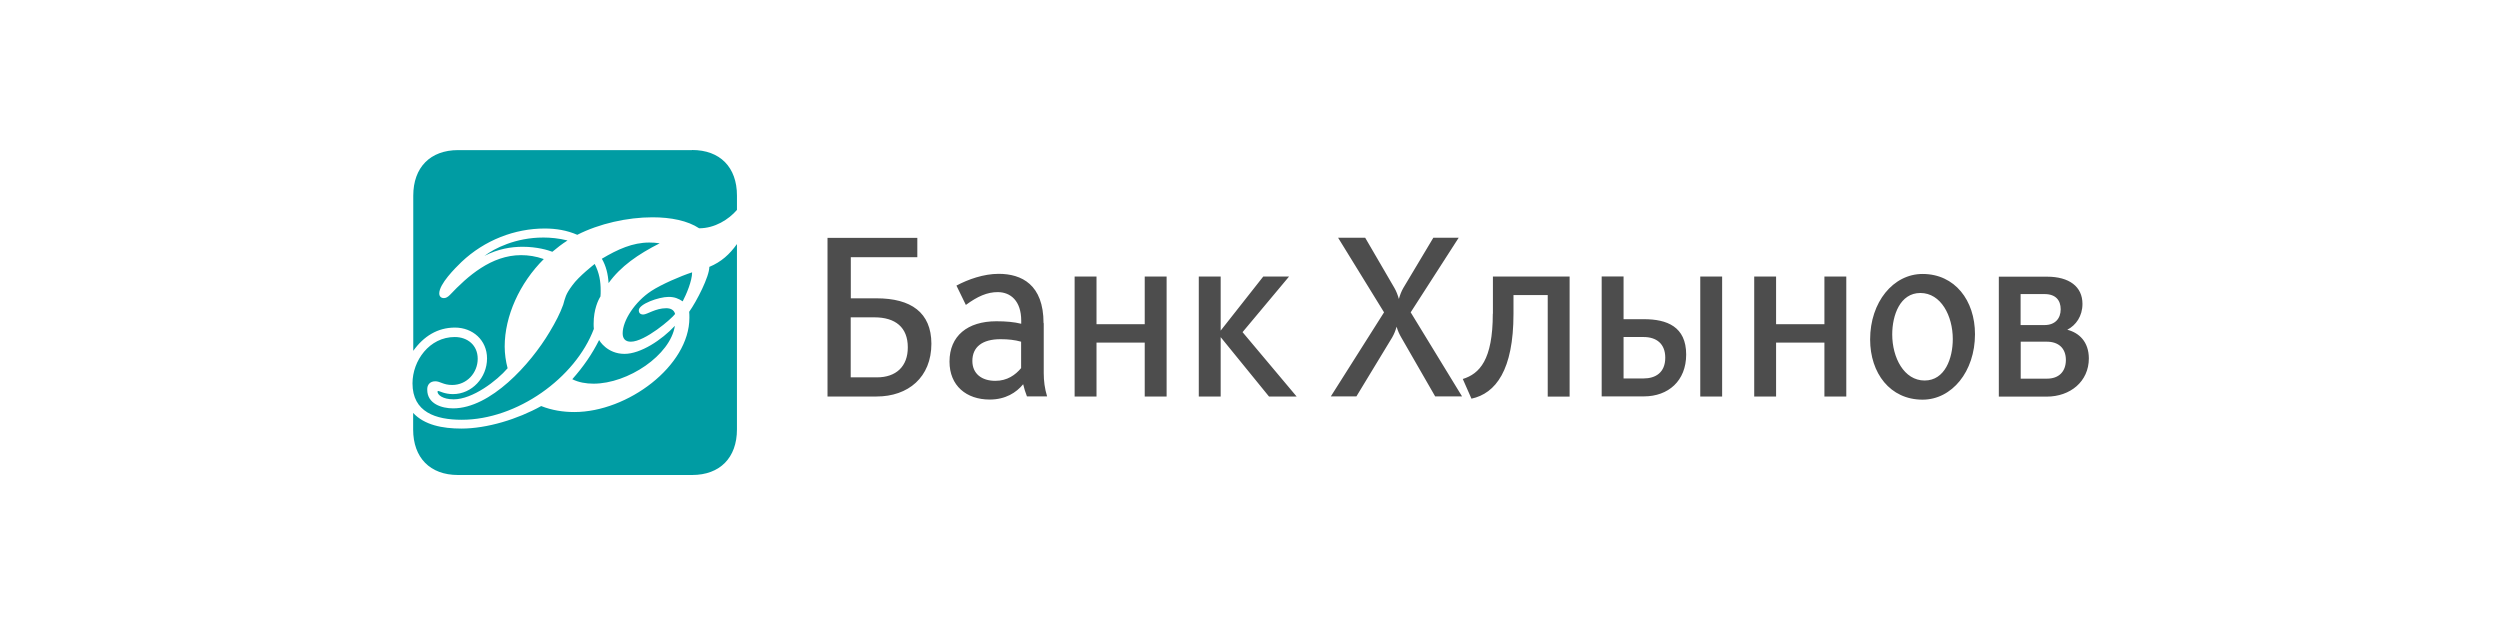
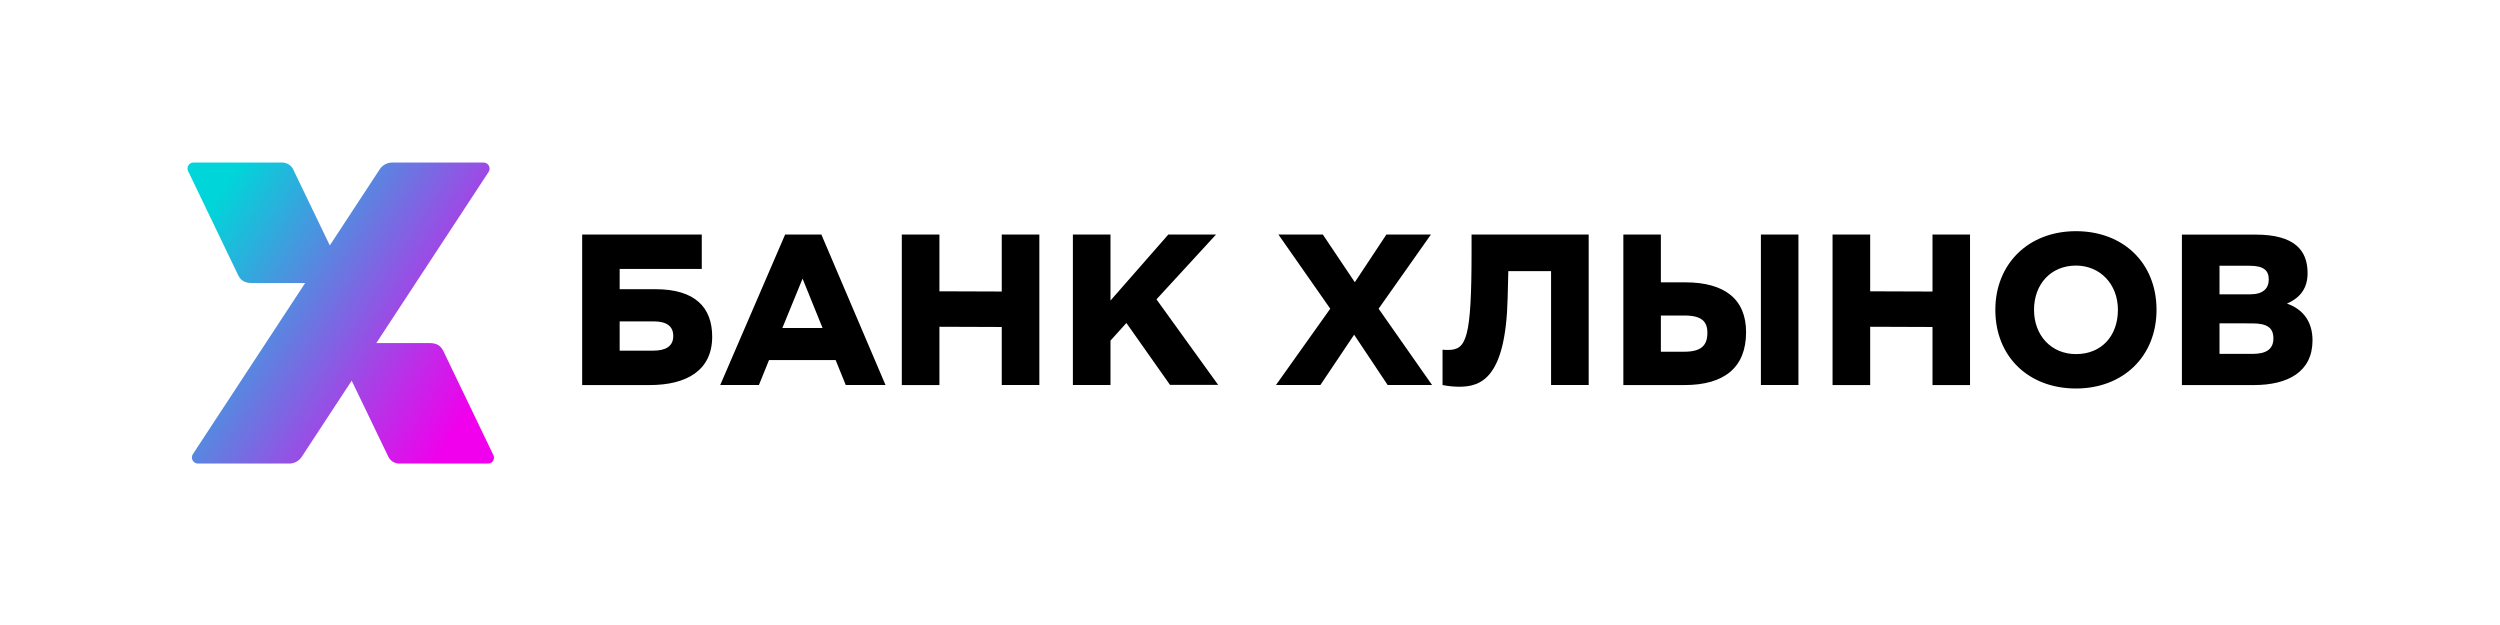
<svg xmlns="http://www.w3.org/2000/svg" viewBox="0 0 200 50">
-   <path fill="#4D4D4D" d="M116.694 19.02h-2.028l-2.401 4.019c-.147.252-.268.566-.355.879-.087-.313-.208-.626-.355-.879l-2.34-4.019h-2.167l3.675 5.967-4.256 6.724h2.046l2.86-4.715c.147-.252.268-.548.355-.861.087.313.225.609.373.861l2.712 4.715h2.15l-4.108-6.724 3.839-5.967zm-25.116 6.915h-3.857v-3.81h-1.751v9.595h1.751v-4.314h3.857v4.314h1.751v-9.595h-1.751v3.81zm-9.889 3.514c-.459.548-1.109 1.018-2.063 1.018-1.083 0-1.837-.565-1.837-1.592 0-1.113.789-1.74 2.253-1.74.624 0 1.153.061 1.647.2v2.114zm1.794-3.601c0-3.079-1.751-3.941-3.588-3.941-1.213 0-2.444.444-3.38.94l.754 1.548c.936-.687 1.707-1.026 2.548-1.026 1.023 0 1.881.696 1.881 2.288v.244c-.555-.139-1.205-.2-1.985-.2-2.314 0-3.753 1.174-3.753 3.227 0 1.931 1.352 3.036 3.215 3.036 1.265 0 2.132-.557 2.678-1.226.078.322.173.652.303.974h1.612c-.191-.626-.269-1.235-.269-1.861v-4.001h-.017zm35.941-.748c0 3.706-1.066 4.802-2.401 5.219l.694 1.575c1.941-.418 3.362-2.288 3.362-6.785V23.604h2.739v8.124h1.751v-9.603h-6.136v2.975h-.009zm-16.302-2.975h-2.063l-3.405 4.323v-4.323h-1.751v9.595h1.751v-4.749l3.865 4.749h2.21l-4.325-5.149 3.718-4.445zm50.847 8.316c-1.646 0-2.591-1.827-2.591-3.688 0-1.531.624-3.314 2.253-3.314 1.647 0 2.592 1.827 2.592 3.688 0 1.531-.624 3.314-2.254 3.314zm-.164-8.524c-2.34 0-4.195 2.244-4.195 5.237 0 2.705 1.603 4.819 4.195 4.819 2.34 0 4.194-2.244 4.194-5.237 0-2.705-1.612-4.819-4.194-4.819zm-22.317 8.359h-1.603v-3.314h1.603c1.04 0 1.733.548 1.733 1.653 0 1.2-.788 1.661-1.733 1.661zm.026-4.741h-1.629v-3.419h-1.751v9.595h3.38c1.941 0 3.38-1.235 3.38-3.349 0-2.235-1.543-2.827-3.38-2.827zm32.249 4.758h-2.106v-2.958h2.088c.919 0 1.526.504 1.526 1.47-.009.939-.572 1.487-1.508 1.487zm-2.115-6.767h1.915c.902 0 1.292.504 1.292 1.218 0 .731-.442 1.261-1.292 1.261h-1.915v-2.479zm3.735 2.853c.694-.357 1.214-1.087 1.214-2.07 0-1.383-1.066-2.175-2.834-2.175h-3.857v9.595h3.839c1.855 0 3.363-1.192 3.363-3.062-.009-1.331-.78-2.044-1.725-2.288zm-29.362 5.341h1.75v-9.595h-1.75v9.595zm9.932-5.785h-3.866v-3.81h-1.75v9.595h1.75v-4.314h3.866v4.314h1.75v-9.595h-1.75v3.81zm-75.79 4.254h-2.106v-4.802h1.898c1.673 0 2.669.8 2.669 2.392.009 1.548-.953 2.409-2.461 2.409zm-.035-6.324h-2.063v-3.288h5.321v-1.548h-7.185v12.691h3.926c2.522 0 4.385-1.531 4.385-4.227-.009-2.497-1.638-3.627-4.385-3.627z" />
-   <path fill="#009CA3" d="M53.488 23.752c.477 0 .789.131 1.127.357.295-.565.754-1.635.754-2.322-.919.296-2.461.966-3.259 1.487-1.317.861-2.297 2.366-2.297 3.392 0 .418.208.67.65.67 1.144 0 3.276-1.844 3.545-2.218-.087-.339-.373-.461-.711-.461-.858 0-1.525.504-1.837.504-.234 0-.355-.122-.355-.339 0-.496 1.595-1.07 2.383-1.07zm-5.339-3.053c1.274-.757 2.461-1.296 3.796-1.296.269 0 .546.017.832.061-1.733.878-3.129 1.844-4.091 3.184-.043-.731-.208-1.383-.537-1.948zm-4.697-1.696c-2.21 0-3.926.879-4.697 1.47 1.083-.565 2.149-.731 3.051-.731 1.17 0 2.045.27 2.383.4.373-.313.771-.626 1.213-.905-.702-.174-1.352-.235-1.95-.235zm2.331 11.334c.875-.983 1.586-2.009 2.149-3.14.017.061.65 1.113 2.028 1.113 1.291 0 2.981-1.113 4.03-2.244-.355 2.349-3.753 4.628-6.509 4.628-.607 0-1.196-.104-1.699-.357zm-10.972.165c.416 0 .65.296 1.361.296 1.187 0 2.045-.983 2.045-2.096 0-1.087-.815-1.74-1.837-1.74-2.028 0-3.38 1.888-3.38 3.706 0 2.305 1.855 2.914 3.943 2.914 4.403 0 9.083-3.332 10.565-7.272-.017-.148-.017-.296-.017-.417 0-1.148.373-1.905.546-2.175.017-.165.017-.313.017-.461 0-.757-.104-1.4-.477-2.14 0 0-1.274.983-1.794 1.714-.546.731-.563.983-.728 1.548-.251.696-.607 1.383-1.083 2.175-1.543 2.601-4.741 6.115-7.722 6.115-.901 0-2.071-.357-2.071-1.487-.017-.409.234-.678.633-.678zm21.935-9.151c.962-.4 1.629-1.009 2.21-1.827v14.831c0 2.262-1.361 3.645-3.588 3.645H36.64c-2.236 0-3.588-1.383-3.588-3.645v-1.322c.893.966 2.34 1.253 3.857 1.253 2.063 0 4.507-.757 6.387-1.801.858.339 1.751.478 2.652.478 4.255 0 9.204-3.688 9.204-7.542 0-.165 0-.313-.017-.478.607-.853 1.612-2.818 1.612-3.592zM55.369 12c2.236 0 3.588 1.383 3.588 3.645v1.148c-.667.774-1.777 1.47-3.025 1.47-.919-.609-2.253-.879-3.735-.879-2.002 0-4.255.504-6.015 1.401-.815-.357-1.69-.504-2.609-.504-2.383 0-4.801.922-6.656 2.679-.52.504-1.777 1.757-1.777 2.514 0 .209.121.374.373.374.165 0 .312-.087.477-.252 1.421-1.505 3.319-3.184 5.694-3.184.581 0 1.187.087 1.82.313-1.941 1.931-3.129 4.567-3.129 6.994 0 .583.087 1.192.234 1.74-.858 1-2.799 2.488-4.316 2.488-.901 0-1.291-.374-1.291-.609 0-.043.017-.061.061-.061.087 0 .503.252 1.17.252 1.525 0 2.73-1.322 2.73-2.853 0-1.47-1.153-2.47-2.565-2.47-1.395 0-2.505.696-3.337 1.861V15.653c0-2.262 1.361-3.645 3.588-3.645h18.72V12z" />
+   <path fill="#000" d="M56.15 18.765h-9.577V30.805h5.398c2.975 0 5.004-1.184 5.004-3.869 0-2.339-1.36-3.8-4.54-3.8h-2.862v-1.621h6.569v-2.752h.008Zm-3.853 6.946c.999 0 1.565.361 1.565 1.171 0 .859-.671 1.169-1.579 1.169H49.573v-2.339h2.724Zm15.364 5.09h3.18l-5.132-12.04h-2.898L57.618 30.801h3.095l.809-1.996h5.329l.809 1.996Zm-3.456-8.511 1.599 3.948h-3.215l1.617-3.948Zm15.935 8.511h3.008V18.761h-3.008v4.561l-4.986-.018v-4.54h-3.01V30.805h3.01v-4.664l4.986.018v4.643Zm8.699-12.04h-3.008V30.801h3.008v-3.553l1.273-1.409 3.49 4.952h3.851l-4.935-6.843 4.763-5.183h-3.817l-4.625 5.278V18.761Zm25.627 0h-3.553l-2.527 3.817-2.558-3.813h-3.553l4.145 5.931-4.342 6.105h3.553l2.7-4.025 2.683 4.025h3.552l-4.277-6.105 4.177-5.921v-.014Zm9.62 12.04h3.008V18.761h-9.369v1.358c0 6.979-.413 7.876-1.876 7.876-.148.003-.297-.003-.446-.018v2.825c.442.089.89.135 1.341.136 1.754 0 3.716-.705 3.868-7.106l.052-2.144h3.422v9.113Zm16.778 0h3.01V18.761h-3.002V30.801h-.008Zm-6.113-5.56c1.391 0 1.84.482 1.84 1.382 0 .987-.466 1.514-1.84 1.514h-1.881v-2.896h1.881Zm-1.881-6.476h-3.002V30.805h4.883c3.18 0 4.935-1.394 4.935-4.23 0-2.613-1.67-3.989-4.884-3.989h-1.932v-3.821Zm21.724 12.04h3.008V18.765h-3.002v4.558l-4.986-.018v-4.54h-3.01V30.805h3.01v-4.664l4.986.018v4.643l-.006.004Zm5.033-6.018c0 3.75 2.665 6.293 6.449 6.293s6.446-2.578 6.446-6.293c0-3.75-2.664-6.293-6.446-6.293-3.835 0-6.449 2.647-6.449 6.293Zm3.095 0c0-2.063 1.358-3.541 3.356-3.541 1.924 0 3.355 1.478 3.355 3.541 0 2.063-1.289 3.541-3.355 3.541-1.96 0-3.356-1.478-3.356-3.541Zm11.825 6.018h5.76c2.716 0 4.694-1.05 4.694-3.577 0-1.496-.756-2.493-2.045-2.941 1.099-.482 1.65-1.253 1.65-2.44 0-1.806-1.018-3.079-4.161-3.079h-5.892v12.04l-.006-.004Zm5.622-4.935c1.222 0 1.703.361 1.703 1.204 0 .876-.592 1.238-1.685 1.238h-2.626v-2.446l2.608.004Zm-.198-4.609c1.153 0 1.53.395 1.53 1.101 0 .707-.45 1.184-1.478 1.184h-2.462v-2.29l2.41.004Z" />
+   <linearGradient id="gr" x1="16" x2="38" y1="18" y2="32" gradientUnits="userSpaceOnUse">
+     <stop stop-color="#00D5D9" />
+     <stop offset="1" stop-color="#F000EC" />
+   </linearGradient>
+   <path fill="url(#gr)" d="M32.02 37.084h6.989c.084.007.169-.008.245-.045.076-.037.141-.094.188-.165.046-.071.073-.153.077-.237.004-.085-.015-.169-.056-.243l-3.985-8.29c-.211-.438-.507-.659-1.125-.659h-4.248l8.977-13.679c.053-.077.083-.167.086-.261.003-.093-.021-.186-.069-.266-.048-.08-.118-.145-.201-.187-.084-.042-.177-.059-.27-.048h-7.214c-.215-.007-.428.045-.616.149-.188.104-.345.257-.454.443l-3.96 6.038-2.882-5.985c-.076-.201-.214-.373-.396-.489-.181-.116-.395-.171-.609-.156h-6.989c-.084-.007-.169.009-.244.047-.076.037-.14.094-.187.165s-.073.152-.077.237c-.004.084.015.168.054.243l3.985 8.29c.211.436.507.657 1.125.657h4.248l-8.977 13.681c-.052.077-.082.168-.084.261-.003.093.021.185.069.265.048.08.118.145.201.186.084.042.177.059.27.049h7.212c.215.007.428-.045.616-.149.188-.104.345-.257.454-.443l3.962-6.04 2.884 5.987c.076.201.214.372.394.488.18.116.393.172.607.158Z" />
</svg>
